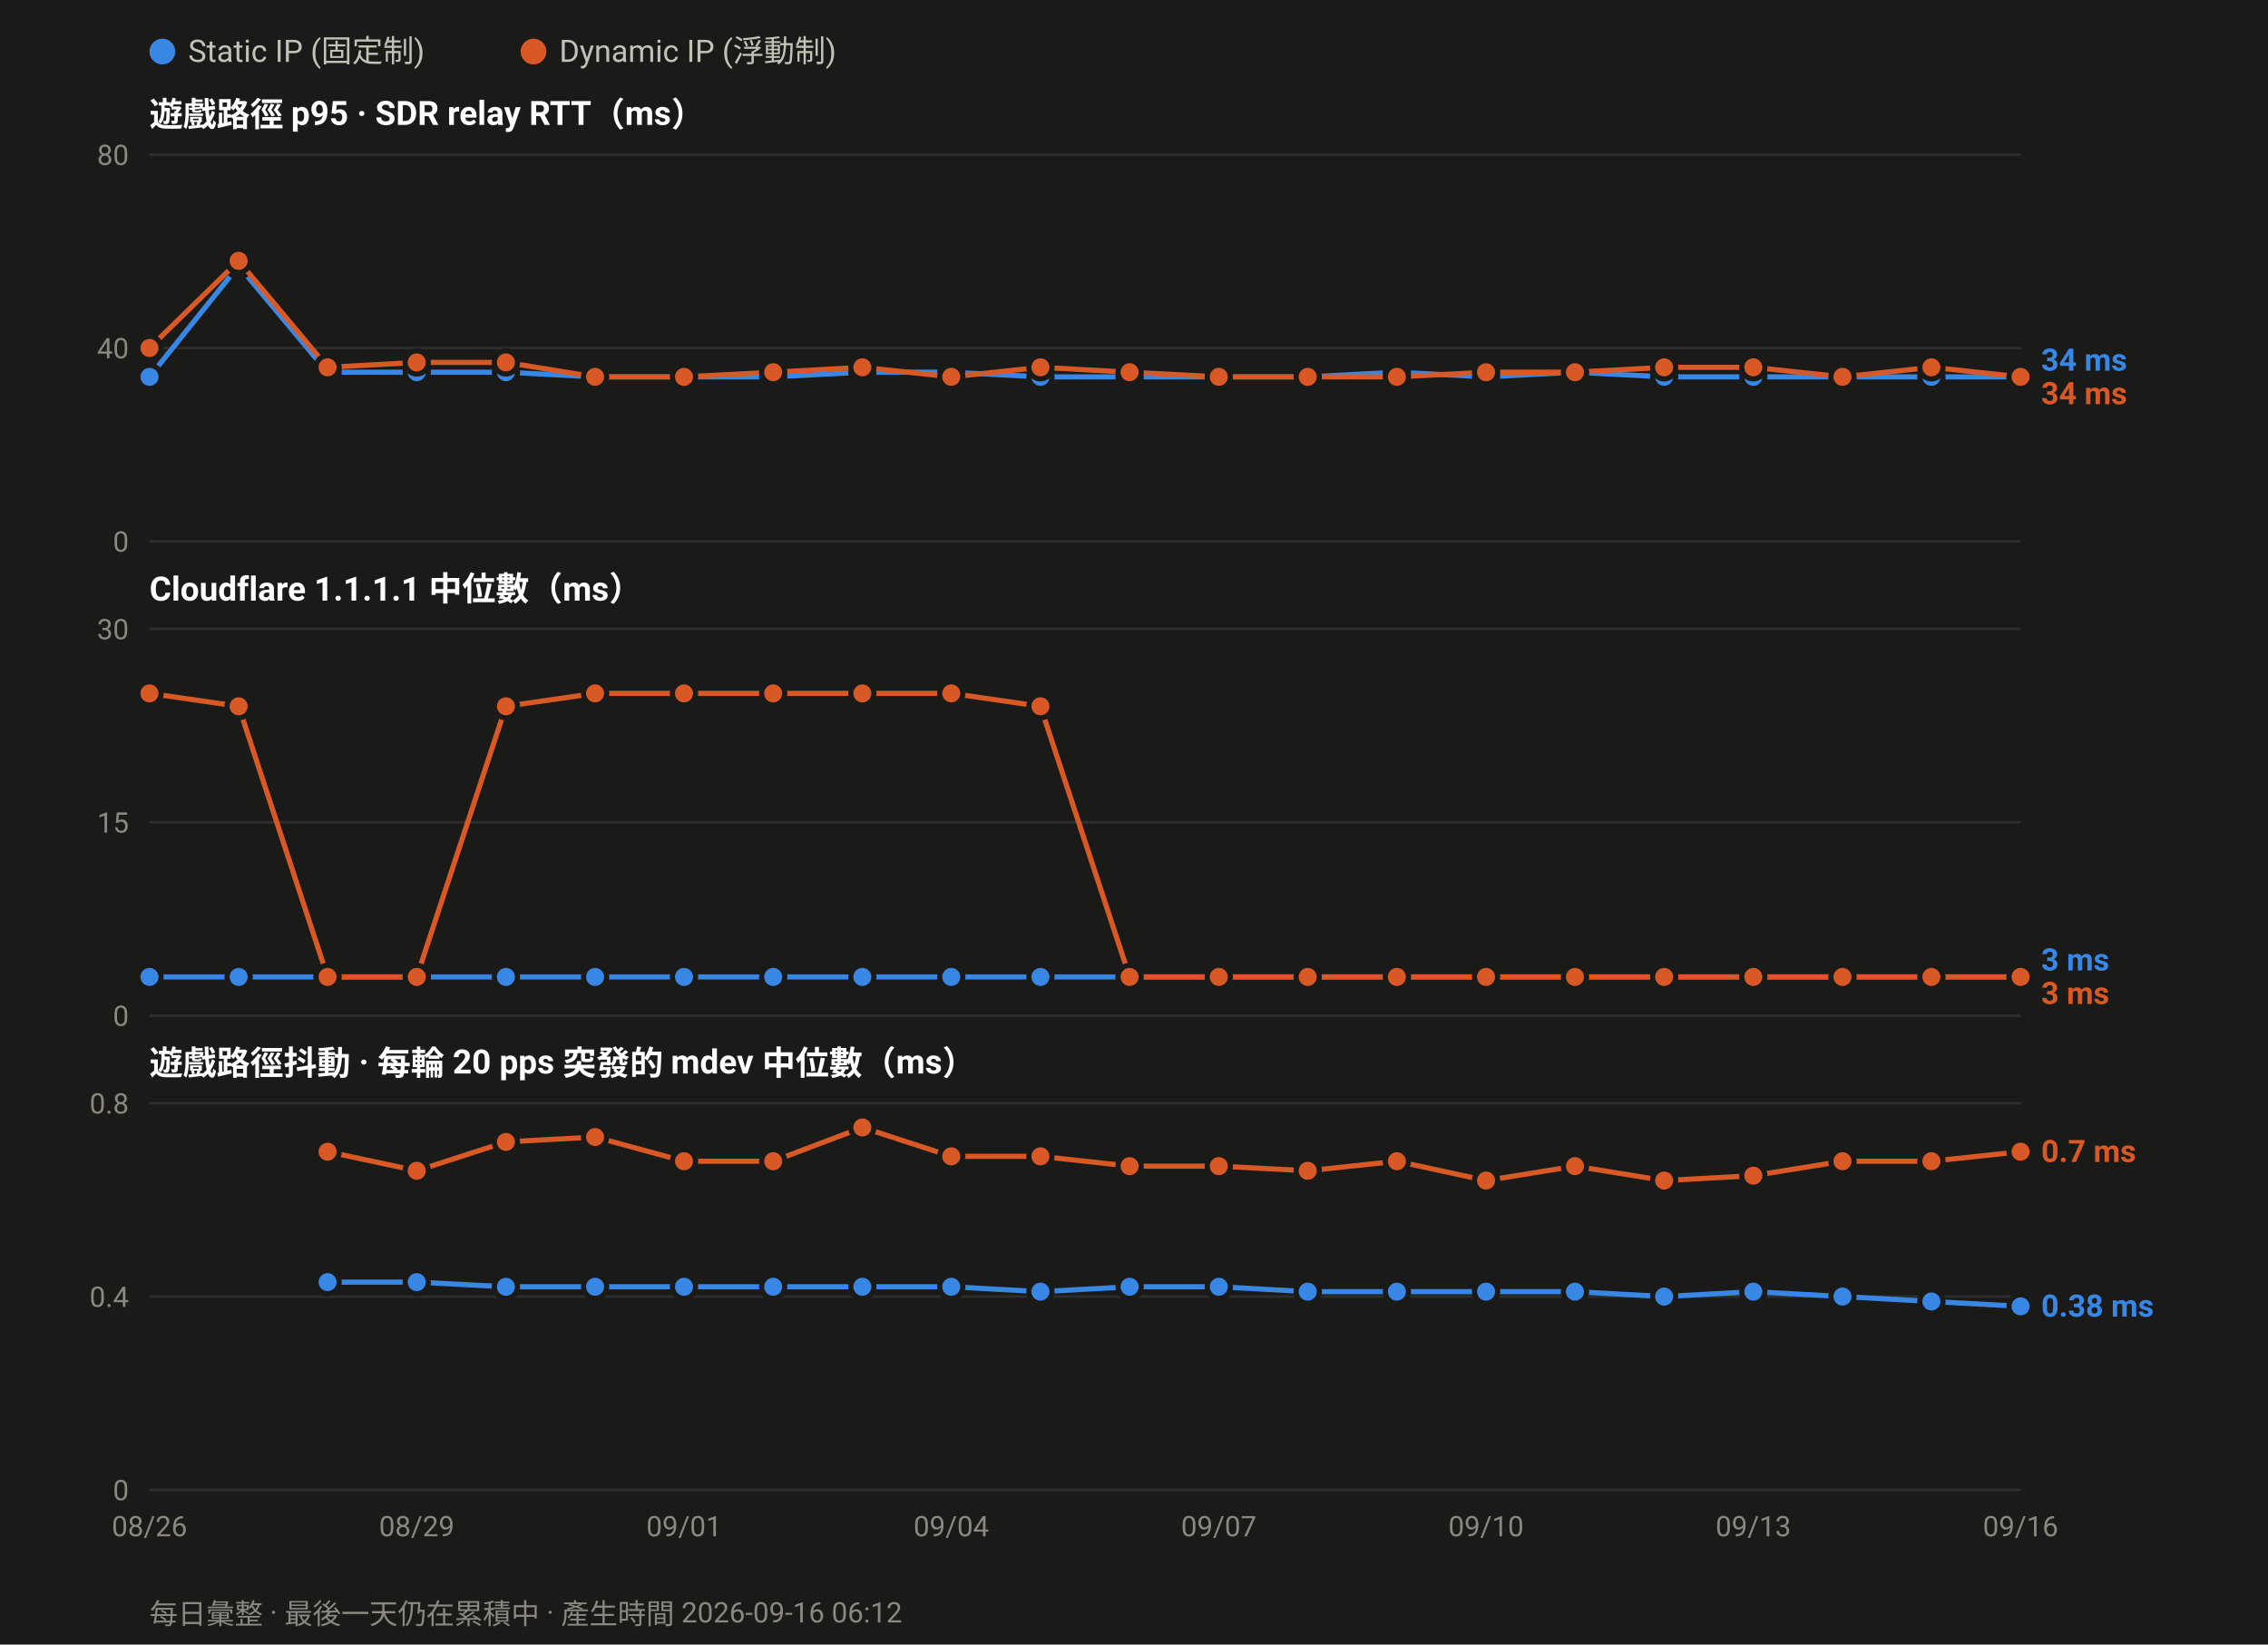
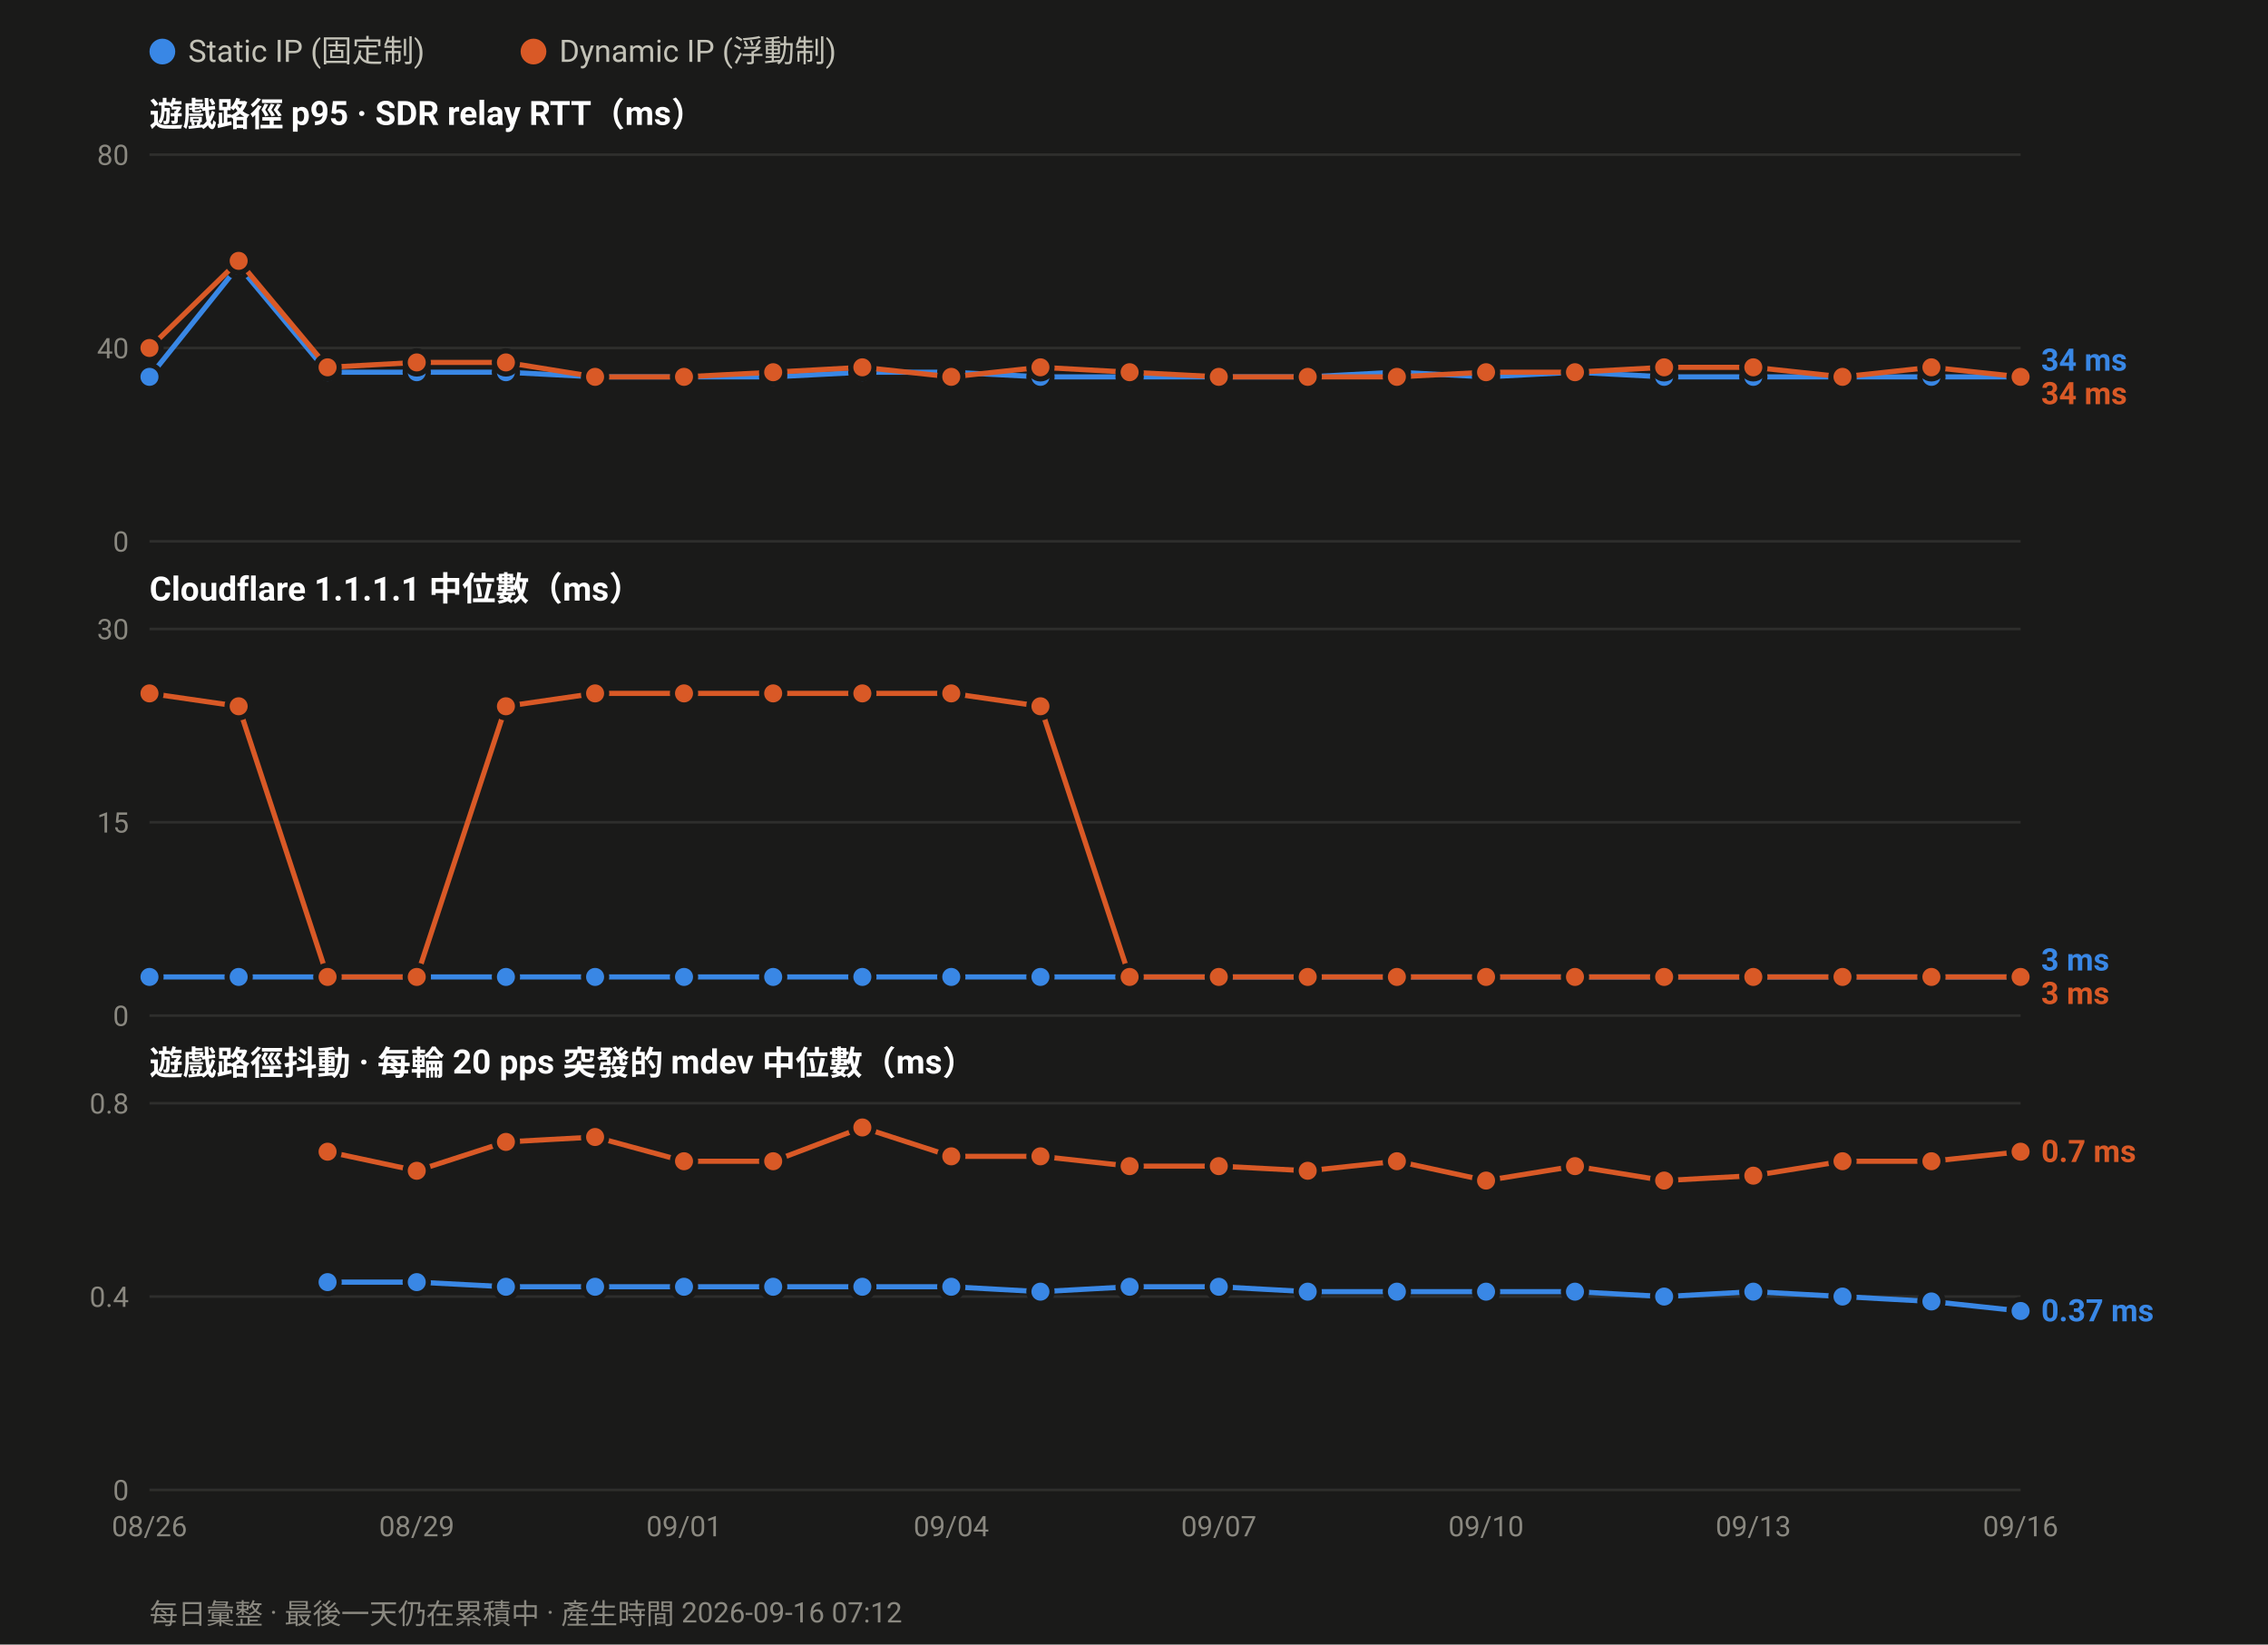
<svg xmlns="http://www.w3.org/2000/svg" width="880" height="638" viewBox="0 0 880 638" font-family="ui-sans-serif,-apple-system,Segoe UI,Roboto,Helvetica,Arial,sans-serif">
  <rect width="880" height="638" fill="#1a1a19" />
  <circle cx="63.0" cy="20" r="5" fill="#3987e5" />
  <text x="73.0" y="24" font-size="12" fill="#c3c2b7">Static IP (固定制)</text>
  <circle cx="207.0" cy="20" r="5" fill="#d95926" />
  <text x="217.0" y="24" font-size="12" fill="#c3c2b7">Dynamic IP (浮動制)</text>
  <text x="58" y="49.0" font-size="13" font-weight="600" fill="#ffffff">遊戲路徑 p95 · SDR relay RTT（ms）</text>
  <line x1="58" y1="210.0" x2="784.0" y2="210.0" stroke="#2e2e2c" stroke-width="1" />
  <text x="50" y="214.0" font-size="11" text-anchor="end" fill="#8a8880">0</text>
  <line x1="58" y1="135.0" x2="784.0" y2="135.0" stroke="#2e2e2c" stroke-width="1" />
  <text x="50" y="139.0" font-size="11" text-anchor="end" fill="#8a8880">40</text>
  <line x1="58" y1="60.0" x2="784.0" y2="60.0" stroke="#2e2e2c" stroke-width="1" />
  <text x="50" y="64.0" font-size="11" text-anchor="end" fill="#8a8880">80</text>
  <polyline fill="none" stroke="#3987e5" stroke-width="2" stroke-linejoin="round" points="58.0,146.2 92.6,103.1 127.1,144.4 161.7,144.4 196.3,144.4 230.9,146.2 265.4,146.2 300.0,146.2 334.6,144.4 369.1,144.4 403.7,146.2 438.3,146.2 472.9,146.2 507.4,146.2 542.0,144.4 576.6,146.2 611.1,144.4 645.7,146.2 680.3,146.2 714.9,146.2 749.4,146.2 784.0,146.2" />
  <circle cx="58.0" cy="146.2" r="4.5" fill="#3987e5" stroke="#1a1a19" stroke-width="2" />
  <circle cx="92.6" cy="103.1" r="4.5" fill="#3987e5" stroke="#1a1a19" stroke-width="2" />
  <circle cx="127.1" cy="144.4" r="4.5" fill="#3987e5" stroke="#1a1a19" stroke-width="2" />
  <circle cx="161.7" cy="144.4" r="4.5" fill="#3987e5" stroke="#1a1a19" stroke-width="2" />
  <circle cx="196.3" cy="144.4" r="4.5" fill="#3987e5" stroke="#1a1a19" stroke-width="2" />
  <circle cx="230.9" cy="146.2" r="4.5" fill="#3987e5" stroke="#1a1a19" stroke-width="2" />
  <circle cx="265.4" cy="146.2" r="4.5" fill="#3987e5" stroke="#1a1a19" stroke-width="2" />
  <circle cx="300.0" cy="146.2" r="4.5" fill="#3987e5" stroke="#1a1a19" stroke-width="2" />
  <circle cx="334.6" cy="144.4" r="4.5" fill="#3987e5" stroke="#1a1a19" stroke-width="2" />
  <circle cx="369.1" cy="144.4" r="4.5" fill="#3987e5" stroke="#1a1a19" stroke-width="2" />
  <circle cx="403.7" cy="146.2" r="4.5" fill="#3987e5" stroke="#1a1a19" stroke-width="2" />
  <circle cx="438.3" cy="146.2" r="4.5" fill="#3987e5" stroke="#1a1a19" stroke-width="2" />
  <circle cx="472.9" cy="146.2" r="4.5" fill="#3987e5" stroke="#1a1a19" stroke-width="2" />
  <circle cx="507.4" cy="146.2" r="4.5" fill="#3987e5" stroke="#1a1a19" stroke-width="2" />
  <circle cx="542.0" cy="144.4" r="4.5" fill="#3987e5" stroke="#1a1a19" stroke-width="2" />
  <circle cx="576.6" cy="146.2" r="4.5" fill="#3987e5" stroke="#1a1a19" stroke-width="2" />
  <circle cx="611.1" cy="144.4" r="4.5" fill="#3987e5" stroke="#1a1a19" stroke-width="2" />
  <circle cx="645.7" cy="146.2" r="4.5" fill="#3987e5" stroke="#1a1a19" stroke-width="2" />
  <circle cx="680.3" cy="146.2" r="4.5" fill="#3987e5" stroke="#1a1a19" stroke-width="2" />
  <circle cx="714.9" cy="146.2" r="4.5" fill="#3987e5" stroke="#1a1a19" stroke-width="2" />
  <circle cx="749.4" cy="146.2" r="4.5" fill="#3987e5" stroke="#1a1a19" stroke-width="2" />
  <circle cx="784.0" cy="146.2" r="4.5" fill="#3987e5" stroke="#1a1a19" stroke-width="2" />
  <polyline fill="none" stroke="#d95926" stroke-width="2" stroke-linejoin="round" points="58.0,135.0 92.6,101.2 127.1,142.5 161.7,140.6 196.3,140.6 230.9,146.2 265.4,146.2 300.0,144.4 334.6,142.5 369.1,146.2 403.7,142.5 438.3,144.4 472.9,146.2 507.4,146.2 542.0,146.2 576.6,144.4 611.1,144.4 645.7,142.5 680.3,142.5 714.9,146.2 749.4,142.5 784.0,146.2" />
  <circle cx="58.0" cy="135.0" r="4.5" fill="#d95926" stroke="#1a1a19" stroke-width="2" />
  <circle cx="92.6" cy="101.2" r="4.5" fill="#d95926" stroke="#1a1a19" stroke-width="2" />
  <circle cx="127.1" cy="142.5" r="4.5" fill="#d95926" stroke="#1a1a19" stroke-width="2" />
  <circle cx="161.7" cy="140.6" r="4.5" fill="#d95926" stroke="#1a1a19" stroke-width="2" />
  <circle cx="196.3" cy="140.6" r="4.5" fill="#d95926" stroke="#1a1a19" stroke-width="2" />
  <circle cx="230.9" cy="146.2" r="4.5" fill="#d95926" stroke="#1a1a19" stroke-width="2" />
  <circle cx="265.4" cy="146.2" r="4.5" fill="#d95926" stroke="#1a1a19" stroke-width="2" />
  <circle cx="300.0" cy="144.4" r="4.5" fill="#d95926" stroke="#1a1a19" stroke-width="2" />
  <circle cx="334.6" cy="142.5" r="4.5" fill="#d95926" stroke="#1a1a19" stroke-width="2" />
  <circle cx="369.1" cy="146.2" r="4.5" fill="#d95926" stroke="#1a1a19" stroke-width="2" />
  <circle cx="403.7" cy="142.5" r="4.5" fill="#d95926" stroke="#1a1a19" stroke-width="2" />
  <circle cx="438.3" cy="144.4" r="4.5" fill="#d95926" stroke="#1a1a19" stroke-width="2" />
  <circle cx="472.9" cy="146.2" r="4.5" fill="#d95926" stroke="#1a1a19" stroke-width="2" />
  <circle cx="507.4" cy="146.2" r="4.5" fill="#d95926" stroke="#1a1a19" stroke-width="2" />
  <circle cx="542.0" cy="146.2" r="4.5" fill="#d95926" stroke="#1a1a19" stroke-width="2" />
  <circle cx="576.6" cy="144.4" r="4.5" fill="#d95926" stroke="#1a1a19" stroke-width="2" />
  <circle cx="611.1" cy="144.4" r="4.5" fill="#d95926" stroke="#1a1a19" stroke-width="2" />
  <circle cx="645.7" cy="142.5" r="4.5" fill="#d95926" stroke="#1a1a19" stroke-width="2" />
  <circle cx="680.3" cy="142.5" r="4.5" fill="#d95926" stroke="#1a1a19" stroke-width="2" />
  <circle cx="714.9" cy="146.2" r="4.5" fill="#d95926" stroke="#1a1a19" stroke-width="2" />
  <circle cx="749.4" cy="142.5" r="4.5" fill="#d95926" stroke="#1a1a19" stroke-width="2" />
  <circle cx="784.0" cy="146.2" r="4.5" fill="#d95926" stroke="#1a1a19" stroke-width="2" />
  <text x="792.0" y="143.8" font-size="12" font-weight="600" fill="#3987e5">34 ms</text>
  <text x="792.0" y="156.8" font-size="12" font-weight="600" fill="#d95926">34 ms</text>
  <text x="58" y="233.0" font-size="13" font-weight="600" fill="#ffffff">Cloudflare 1.1.1.1 中位數（ms）</text>
  <line x1="58" y1="394.0" x2="784.0" y2="394.0" stroke="#2e2e2c" stroke-width="1" />
  <text x="50" y="398.0" font-size="11" text-anchor="end" fill="#8a8880">0</text>
  <line x1="58" y1="319.0" x2="784.0" y2="319.0" stroke="#2e2e2c" stroke-width="1" />
  <text x="50" y="323.0" font-size="11" text-anchor="end" fill="#8a8880">15</text>
  <line x1="58" y1="244.0" x2="784.0" y2="244.0" stroke="#2e2e2c" stroke-width="1" />
  <text x="50" y="248.0" font-size="11" text-anchor="end" fill="#8a8880">30</text>
  <polyline fill="none" stroke="#3987e5" stroke-width="2" stroke-linejoin="round" points="58.0,379.0 92.6,379.0 127.1,379.0 161.7,379.0 196.3,379.0 230.9,379.0 265.4,379.0 300.0,379.0 334.6,379.0 369.1,379.0 403.7,379.0 438.3,379.0 472.9,379.0 507.4,379.0 542.0,379.0 576.6,379.0 611.1,379.0 645.7,379.0 680.3,379.0 714.9,379.0 749.4,379.0 784.0,379.0" />
  <circle cx="58.0" cy="379.0" r="4.5" fill="#3987e5" stroke="#1a1a19" stroke-width="2" />
  <circle cx="92.6" cy="379.0" r="4.5" fill="#3987e5" stroke="#1a1a19" stroke-width="2" />
  <circle cx="127.1" cy="379.0" r="4.5" fill="#3987e5" stroke="#1a1a19" stroke-width="2" />
  <circle cx="161.7" cy="379.0" r="4.5" fill="#3987e5" stroke="#1a1a19" stroke-width="2" />
  <circle cx="196.3" cy="379.0" r="4.5" fill="#3987e5" stroke="#1a1a19" stroke-width="2" />
  <circle cx="230.9" cy="379.0" r="4.5" fill="#3987e5" stroke="#1a1a19" stroke-width="2" />
  <circle cx="265.4" cy="379.0" r="4.5" fill="#3987e5" stroke="#1a1a19" stroke-width="2" />
  <circle cx="300.0" cy="379.0" r="4.5" fill="#3987e5" stroke="#1a1a19" stroke-width="2" />
  <circle cx="334.6" cy="379.0" r="4.5" fill="#3987e5" stroke="#1a1a19" stroke-width="2" />
  <circle cx="369.1" cy="379.0" r="4.5" fill="#3987e5" stroke="#1a1a19" stroke-width="2" />
  <circle cx="403.7" cy="379.0" r="4.5" fill="#3987e5" stroke="#1a1a19" stroke-width="2" />
  <circle cx="438.3" cy="379.0" r="4.5" fill="#3987e5" stroke="#1a1a19" stroke-width="2" />
  <circle cx="472.9" cy="379.0" r="4.5" fill="#3987e5" stroke="#1a1a19" stroke-width="2" />
  <circle cx="507.4" cy="379.0" r="4.5" fill="#3987e5" stroke="#1a1a19" stroke-width="2" />
  <circle cx="542.0" cy="379.0" r="4.5" fill="#3987e5" stroke="#1a1a19" stroke-width="2" />
  <circle cx="576.6" cy="379.0" r="4.5" fill="#3987e5" stroke="#1a1a19" stroke-width="2" />
  <circle cx="611.1" cy="379.0" r="4.5" fill="#3987e5" stroke="#1a1a19" stroke-width="2" />
  <circle cx="645.7" cy="379.0" r="4.5" fill="#3987e5" stroke="#1a1a19" stroke-width="2" />
  <circle cx="680.3" cy="379.0" r="4.5" fill="#3987e5" stroke="#1a1a19" stroke-width="2" />
  <circle cx="714.9" cy="379.0" r="4.5" fill="#3987e5" stroke="#1a1a19" stroke-width="2" />
  <circle cx="749.4" cy="379.0" r="4.5" fill="#3987e5" stroke="#1a1a19" stroke-width="2" />
  <circle cx="784.0" cy="379.0" r="4.5" fill="#3987e5" stroke="#1a1a19" stroke-width="2" />
  <polyline fill="none" stroke="#d95926" stroke-width="2" stroke-linejoin="round" points="58.0,269.0 92.6,274.0 127.1,379.0 161.7,379.0 196.3,274.0 230.9,269.0 265.4,269.0 300.0,269.0 334.6,269.0 369.1,269.0 403.7,274.0 438.3,379.0 472.9,379.0 507.4,379.0 542.0,379.0 576.6,379.0 611.1,379.0 645.7,379.0 680.3,379.0 714.9,379.0 749.4,379.0 784.0,379.0" />
  <circle cx="58.0" cy="269.0" r="4.5" fill="#d95926" stroke="#1a1a19" stroke-width="2" />
  <circle cx="92.6" cy="274.0" r="4.5" fill="#d95926" stroke="#1a1a19" stroke-width="2" />
  <circle cx="127.1" cy="379.0" r="4.5" fill="#d95926" stroke="#1a1a19" stroke-width="2" />
  <circle cx="161.7" cy="379.0" r="4.5" fill="#d95926" stroke="#1a1a19" stroke-width="2" />
  <circle cx="196.3" cy="274.0" r="4.5" fill="#d95926" stroke="#1a1a19" stroke-width="2" />
  <circle cx="230.9" cy="269.0" r="4.5" fill="#d95926" stroke="#1a1a19" stroke-width="2" />
  <circle cx="265.4" cy="269.0" r="4.5" fill="#d95926" stroke="#1a1a19" stroke-width="2" />
  <circle cx="300.0" cy="269.0" r="4.5" fill="#d95926" stroke="#1a1a19" stroke-width="2" />
  <circle cx="334.6" cy="269.0" r="4.5" fill="#d95926" stroke="#1a1a19" stroke-width="2" />
  <circle cx="369.1" cy="269.0" r="4.5" fill="#d95926" stroke="#1a1a19" stroke-width="2" />
  <circle cx="403.7" cy="274.0" r="4.5" fill="#d95926" stroke="#1a1a19" stroke-width="2" />
  <circle cx="438.3" cy="379.0" r="4.5" fill="#d95926" stroke="#1a1a19" stroke-width="2" />
  <circle cx="472.9" cy="379.0" r="4.5" fill="#d95926" stroke="#1a1a19" stroke-width="2" />
  <circle cx="507.4" cy="379.0" r="4.5" fill="#d95926" stroke="#1a1a19" stroke-width="2" />
  <circle cx="542.0" cy="379.0" r="4.5" fill="#d95926" stroke="#1a1a19" stroke-width="2" />
  <circle cx="576.6" cy="379.0" r="4.5" fill="#d95926" stroke="#1a1a19" stroke-width="2" />
  <circle cx="611.1" cy="379.0" r="4.5" fill="#d95926" stroke="#1a1a19" stroke-width="2" />
  <circle cx="645.7" cy="379.0" r="4.5" fill="#d95926" stroke="#1a1a19" stroke-width="2" />
  <circle cx="680.3" cy="379.0" r="4.5" fill="#d95926" stroke="#1a1a19" stroke-width="2" />
  <circle cx="714.9" cy="379.0" r="4.5" fill="#d95926" stroke="#1a1a19" stroke-width="2" />
  <circle cx="749.4" cy="379.0" r="4.5" fill="#d95926" stroke="#1a1a19" stroke-width="2" />
  <circle cx="784.0" cy="379.0" r="4.5" fill="#d95926" stroke="#1a1a19" stroke-width="2" />
  <text x="792.0" y="376.5" font-size="12" font-weight="600" fill="#3987e5">3 ms</text>
  <text x="792.0" y="389.5" font-size="12" font-weight="600" fill="#d95926">3 ms</text>
  <text x="58" y="417.0" font-size="13" font-weight="600" fill="#ffffff">遊戲路徑抖動 · 每輪 20 pps 突發的 mdev 中位數（ms）</text>
  <line x1="58" y1="578.0" x2="784.0" y2="578.0" stroke="#2e2e2c" stroke-width="1" />
  <text x="50" y="582.0" font-size="11" text-anchor="end" fill="#8a8880">0</text>
  <line x1="58" y1="503.0" x2="784.0" y2="503.0" stroke="#2e2e2c" stroke-width="1" />
  <text x="50" y="507.0" font-size="11" text-anchor="end" fill="#8a8880">0.4</text>
  <line x1="58" y1="428.0" x2="784.0" y2="428.0" stroke="#2e2e2c" stroke-width="1" />
  <text x="50" y="432.0" font-size="11" text-anchor="end" fill="#8a8880">0.8</text>
-   <polyline fill="none" stroke="#3987e5" stroke-width="2" stroke-linejoin="round" points="127.1,497.4 161.7,497.4 196.3,499.2 230.9,499.2 265.4,499.2 300.0,499.2 334.6,499.2 369.1,499.2 403.7,501.1 438.3,499.2 472.9,499.2 507.4,501.1 542.0,501.1 576.6,501.1 611.1,501.1 645.7,503.0 680.3,501.1 714.9,503.0 749.4,504.9 784.0,506.8" />
+   <polyline fill="none" stroke="#3987e5" stroke-width="2" stroke-linejoin="round" points="127.1,497.4 161.7,497.4 196.3,499.2 230.9,499.2 265.4,499.2 300.0,499.2 334.6,499.2 369.1,499.2 403.7,501.1 438.3,499.2 472.9,499.2 507.4,501.1 542.0,501.1 576.6,501.1 611.1,501.1 645.7,503.0 680.3,501.1 714.9,503.0 749.4,504.9 784.0,508.6" />
  <circle cx="127.1" cy="497.4" r="4.5" fill="#3987e5" stroke="#1a1a19" stroke-width="2" />
  <circle cx="161.7" cy="497.4" r="4.5" fill="#3987e5" stroke="#1a1a19" stroke-width="2" />
  <circle cx="196.3" cy="499.2" r="4.5" fill="#3987e5" stroke="#1a1a19" stroke-width="2" />
  <circle cx="230.9" cy="499.2" r="4.5" fill="#3987e5" stroke="#1a1a19" stroke-width="2" />
  <circle cx="265.4" cy="499.2" r="4.5" fill="#3987e5" stroke="#1a1a19" stroke-width="2" />
  <circle cx="300.0" cy="499.2" r="4.5" fill="#3987e5" stroke="#1a1a19" stroke-width="2" />
  <circle cx="334.6" cy="499.2" r="4.5" fill="#3987e5" stroke="#1a1a19" stroke-width="2" />
  <circle cx="369.1" cy="499.2" r="4.5" fill="#3987e5" stroke="#1a1a19" stroke-width="2" />
  <circle cx="403.7" cy="501.1" r="4.5" fill="#3987e5" stroke="#1a1a19" stroke-width="2" />
  <circle cx="438.3" cy="499.2" r="4.5" fill="#3987e5" stroke="#1a1a19" stroke-width="2" />
  <circle cx="472.9" cy="499.2" r="4.5" fill="#3987e5" stroke="#1a1a19" stroke-width="2" />
  <circle cx="507.4" cy="501.1" r="4.5" fill="#3987e5" stroke="#1a1a19" stroke-width="2" />
  <circle cx="542.0" cy="501.1" r="4.5" fill="#3987e5" stroke="#1a1a19" stroke-width="2" />
  <circle cx="576.6" cy="501.1" r="4.5" fill="#3987e5" stroke="#1a1a19" stroke-width="2" />
  <circle cx="611.1" cy="501.1" r="4.5" fill="#3987e5" stroke="#1a1a19" stroke-width="2" />
  <circle cx="645.7" cy="503.0" r="4.5" fill="#3987e5" stroke="#1a1a19" stroke-width="2" />
  <circle cx="680.3" cy="501.1" r="4.5" fill="#3987e5" stroke="#1a1a19" stroke-width="2" />
  <circle cx="714.9" cy="503.0" r="4.5" fill="#3987e5" stroke="#1a1a19" stroke-width="2" />
  <circle cx="749.4" cy="504.9" r="4.5" fill="#3987e5" stroke="#1a1a19" stroke-width="2" />
-   <circle cx="784.0" cy="506.8" r="4.5" fill="#3987e5" stroke="#1a1a19" stroke-width="2" />
+   <circle cx="784.0" cy="508.6" r="4.5" fill="#3987e5" stroke="#1a1a19" stroke-width="2" />
  <polyline fill="none" stroke="#d95926" stroke-width="2" stroke-linejoin="round" points="127.1,446.8 161.7,454.2 196.3,443.0 230.9,441.1 265.4,450.5 300.0,450.5 334.6,437.4 369.1,448.6 403.7,448.6 438.3,452.4 472.9,452.4 507.4,454.2 542.0,450.5 576.6,458.0 611.1,452.4 645.7,458.0 680.3,456.1 714.9,450.5 749.4,450.5 784.0,446.8" />
  <circle cx="127.1" cy="446.8" r="4.5" fill="#d95926" stroke="#1a1a19" stroke-width="2" />
  <circle cx="161.7" cy="454.2" r="4.5" fill="#d95926" stroke="#1a1a19" stroke-width="2" />
  <circle cx="196.3" cy="443.0" r="4.5" fill="#d95926" stroke="#1a1a19" stroke-width="2" />
  <circle cx="230.9" cy="441.1" r="4.5" fill="#d95926" stroke="#1a1a19" stroke-width="2" />
  <circle cx="265.4" cy="450.5" r="4.5" fill="#d95926" stroke="#1a1a19" stroke-width="2" />
  <circle cx="300.0" cy="450.5" r="4.5" fill="#d95926" stroke="#1a1a19" stroke-width="2" />
  <circle cx="334.6" cy="437.4" r="4.5" fill="#d95926" stroke="#1a1a19" stroke-width="2" />
  <circle cx="369.1" cy="448.6" r="4.5" fill="#d95926" stroke="#1a1a19" stroke-width="2" />
  <circle cx="403.7" cy="448.6" r="4.5" fill="#d95926" stroke="#1a1a19" stroke-width="2" />
  <circle cx="438.3" cy="452.4" r="4.5" fill="#d95926" stroke="#1a1a19" stroke-width="2" />
  <circle cx="472.9" cy="452.4" r="4.5" fill="#d95926" stroke="#1a1a19" stroke-width="2" />
  <circle cx="507.4" cy="454.2" r="4.5" fill="#d95926" stroke="#1a1a19" stroke-width="2" />
  <circle cx="542.0" cy="450.5" r="4.5" fill="#d95926" stroke="#1a1a19" stroke-width="2" />
  <circle cx="576.6" cy="458.0" r="4.5" fill="#d95926" stroke="#1a1a19" stroke-width="2" />
  <circle cx="611.1" cy="452.4" r="4.5" fill="#d95926" stroke="#1a1a19" stroke-width="2" />
  <circle cx="645.7" cy="458.0" r="4.5" fill="#d95926" stroke="#1a1a19" stroke-width="2" />
  <circle cx="680.3" cy="456.1" r="4.5" fill="#d95926" stroke="#1a1a19" stroke-width="2" />
  <circle cx="714.9" cy="450.5" r="4.5" fill="#d95926" stroke="#1a1a19" stroke-width="2" />
  <circle cx="749.4" cy="450.5" r="4.5" fill="#d95926" stroke="#1a1a19" stroke-width="2" />
  <circle cx="784.0" cy="446.8" r="4.5" fill="#d95926" stroke="#1a1a19" stroke-width="2" />
  <text x="792.0" y="450.8" font-size="12" font-weight="600" fill="#d95926">0.7 ms</text>
-   <text x="792.0" y="510.8" font-size="12" font-weight="600" fill="#3987e5">0.38 ms</text>
+   <text x="792.0" y="512.6" font-size="12" font-weight="600" fill="#3987e5">0.37 ms</text>
  <text x="58.0" y="596.0" font-size="11" text-anchor="middle" fill="#8a8880">08/26</text>
  <text x="161.7" y="596.0" font-size="11" text-anchor="middle" fill="#8a8880">08/29</text>
  <text x="265.4" y="596.0" font-size="11" text-anchor="middle" fill="#8a8880">09/01</text>
  <text x="369.1" y="596.0" font-size="11" text-anchor="middle" fill="#8a8880">09/04</text>
  <text x="472.9" y="596.0" font-size="11" text-anchor="middle" fill="#8a8880">09/07</text>
  <text x="576.6" y="596.0" font-size="11" text-anchor="middle" fill="#8a8880">09/10</text>
  <text x="680.3" y="596.0" font-size="11" text-anchor="middle" fill="#8a8880">09/13</text>
  <text x="784.0" y="596.0" font-size="11" text-anchor="middle" fill="#8a8880">09/16</text>
-   <text x="58" y="630" font-size="11" fill="#8a8880">每日彙整 · 最後一天仍在累積中 · 產生時間 2026-09-16 06:12</text>
+   <text x="58" y="630" font-size="11" fill="#8a8880">每日彙整 · 最後一天仍在累積中 · 產生時間 2026-09-16 07:12</text>
</svg>
